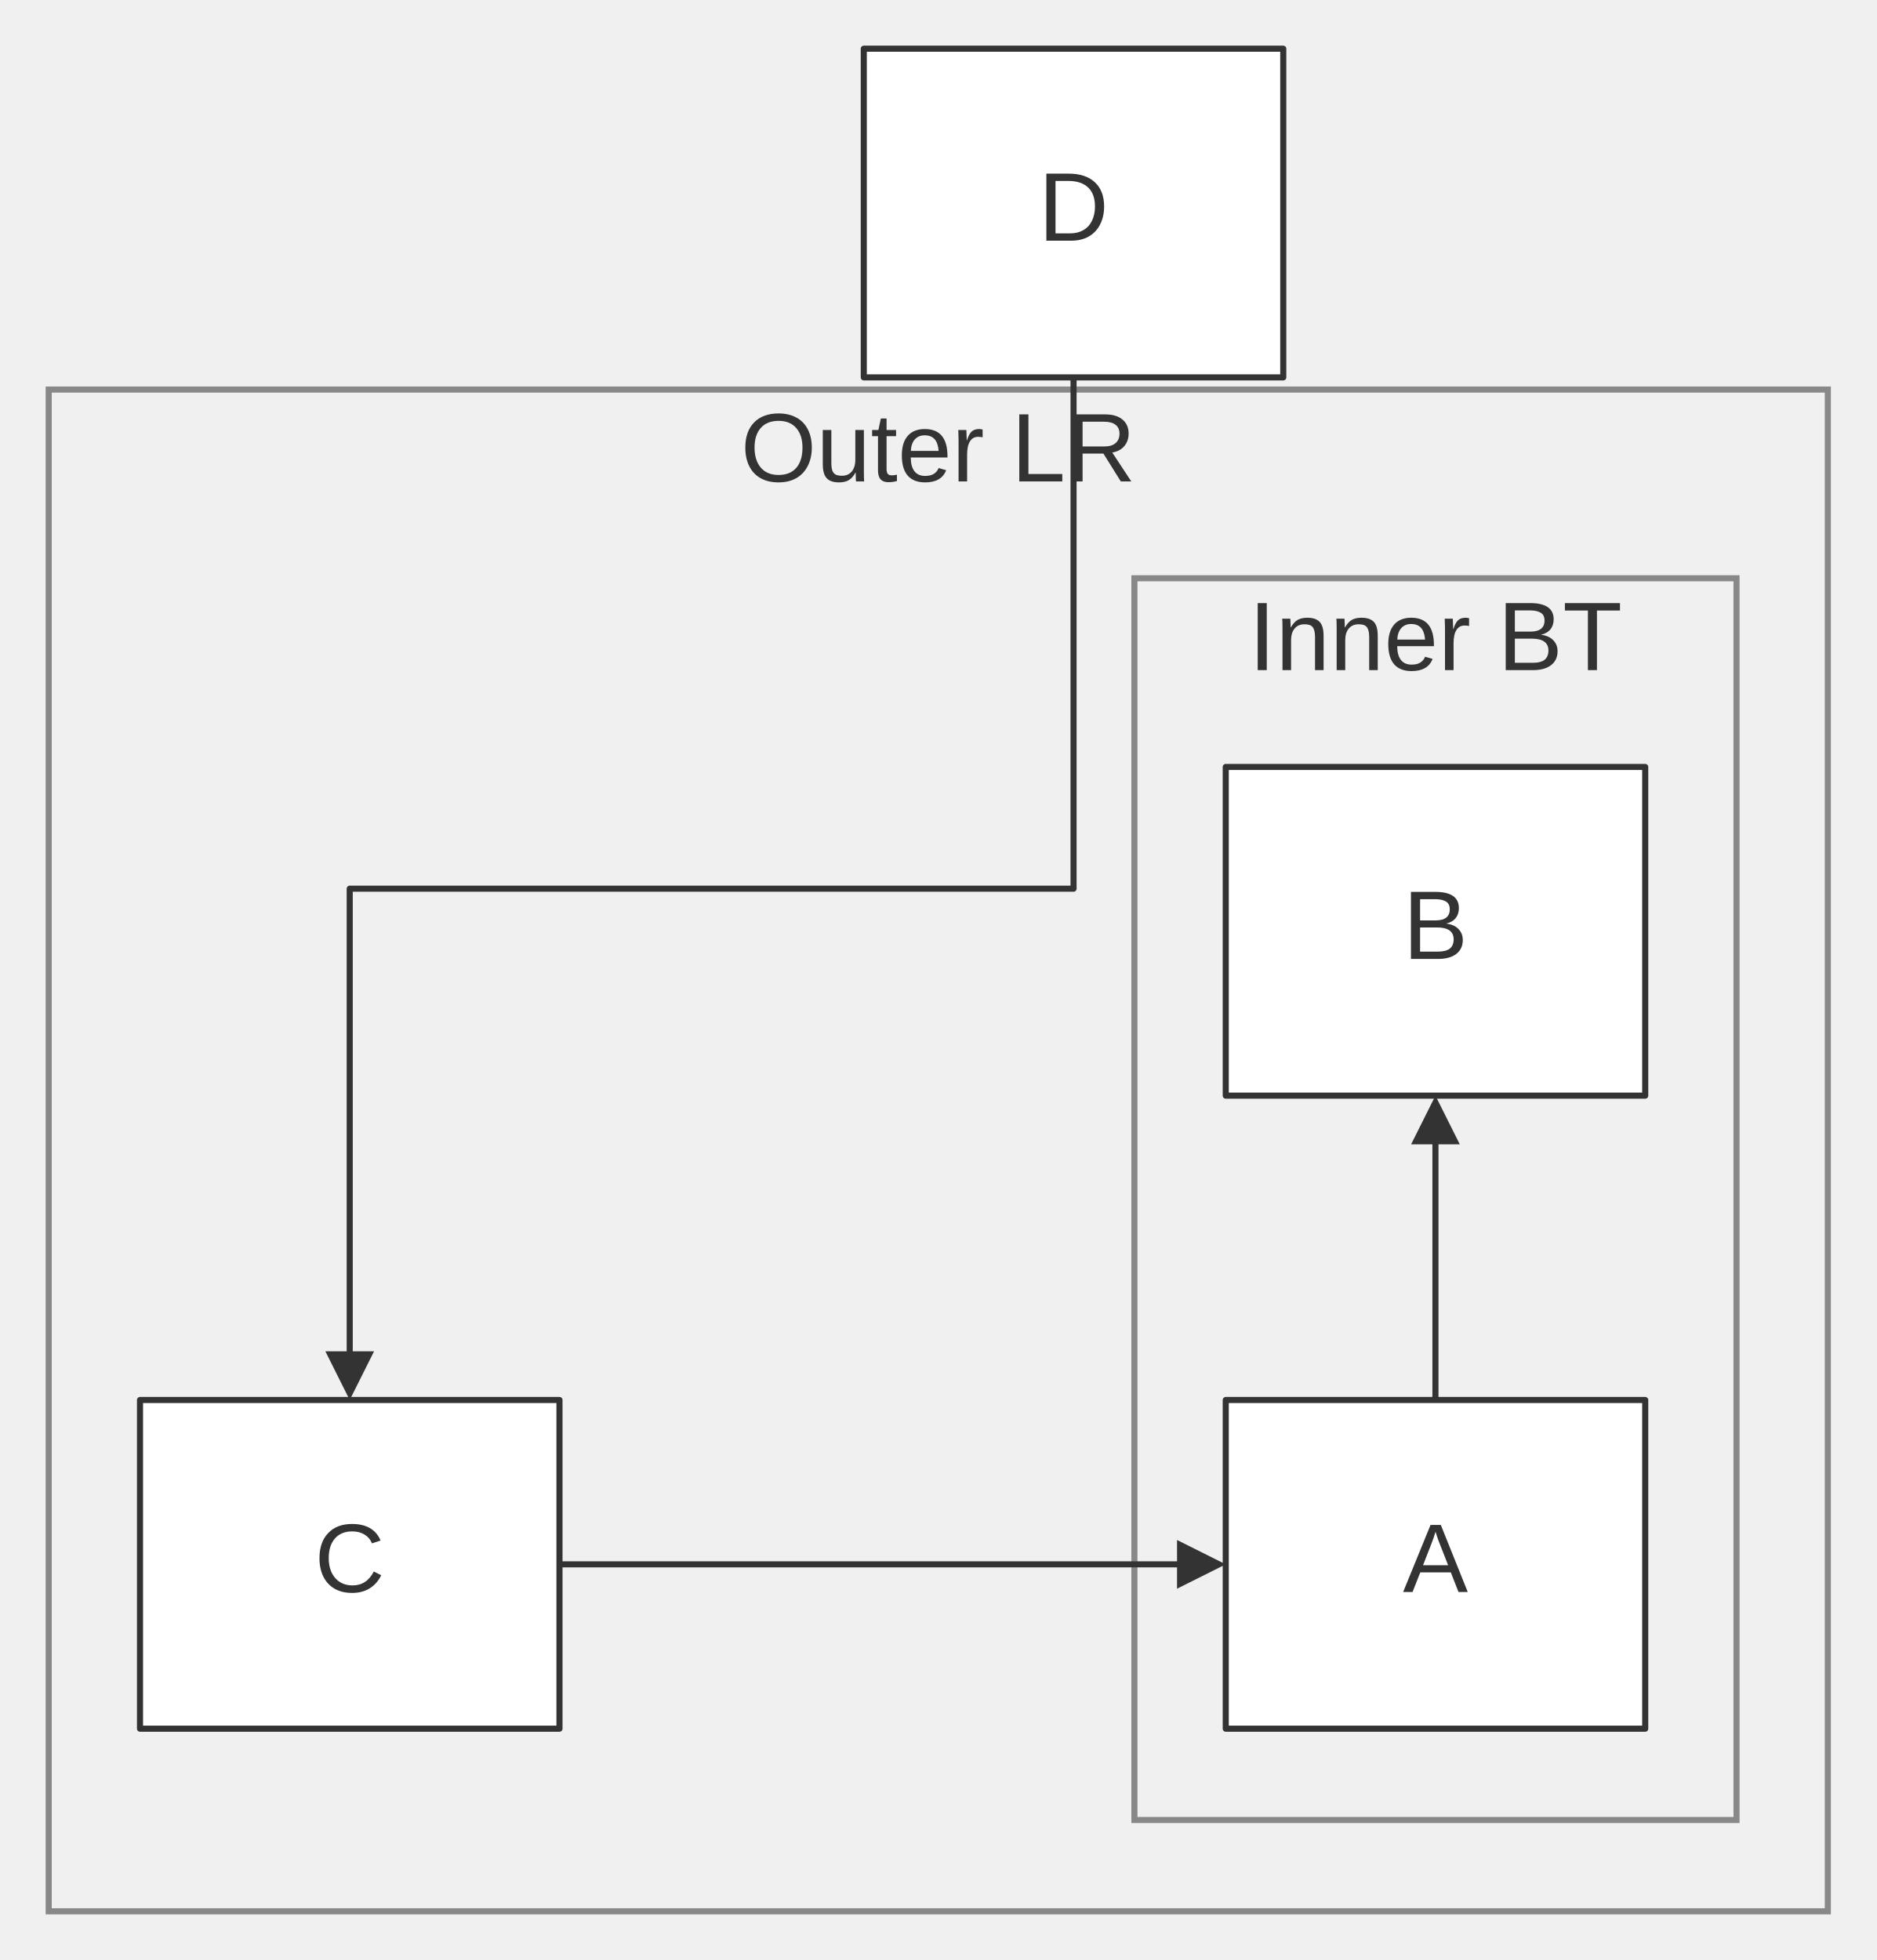
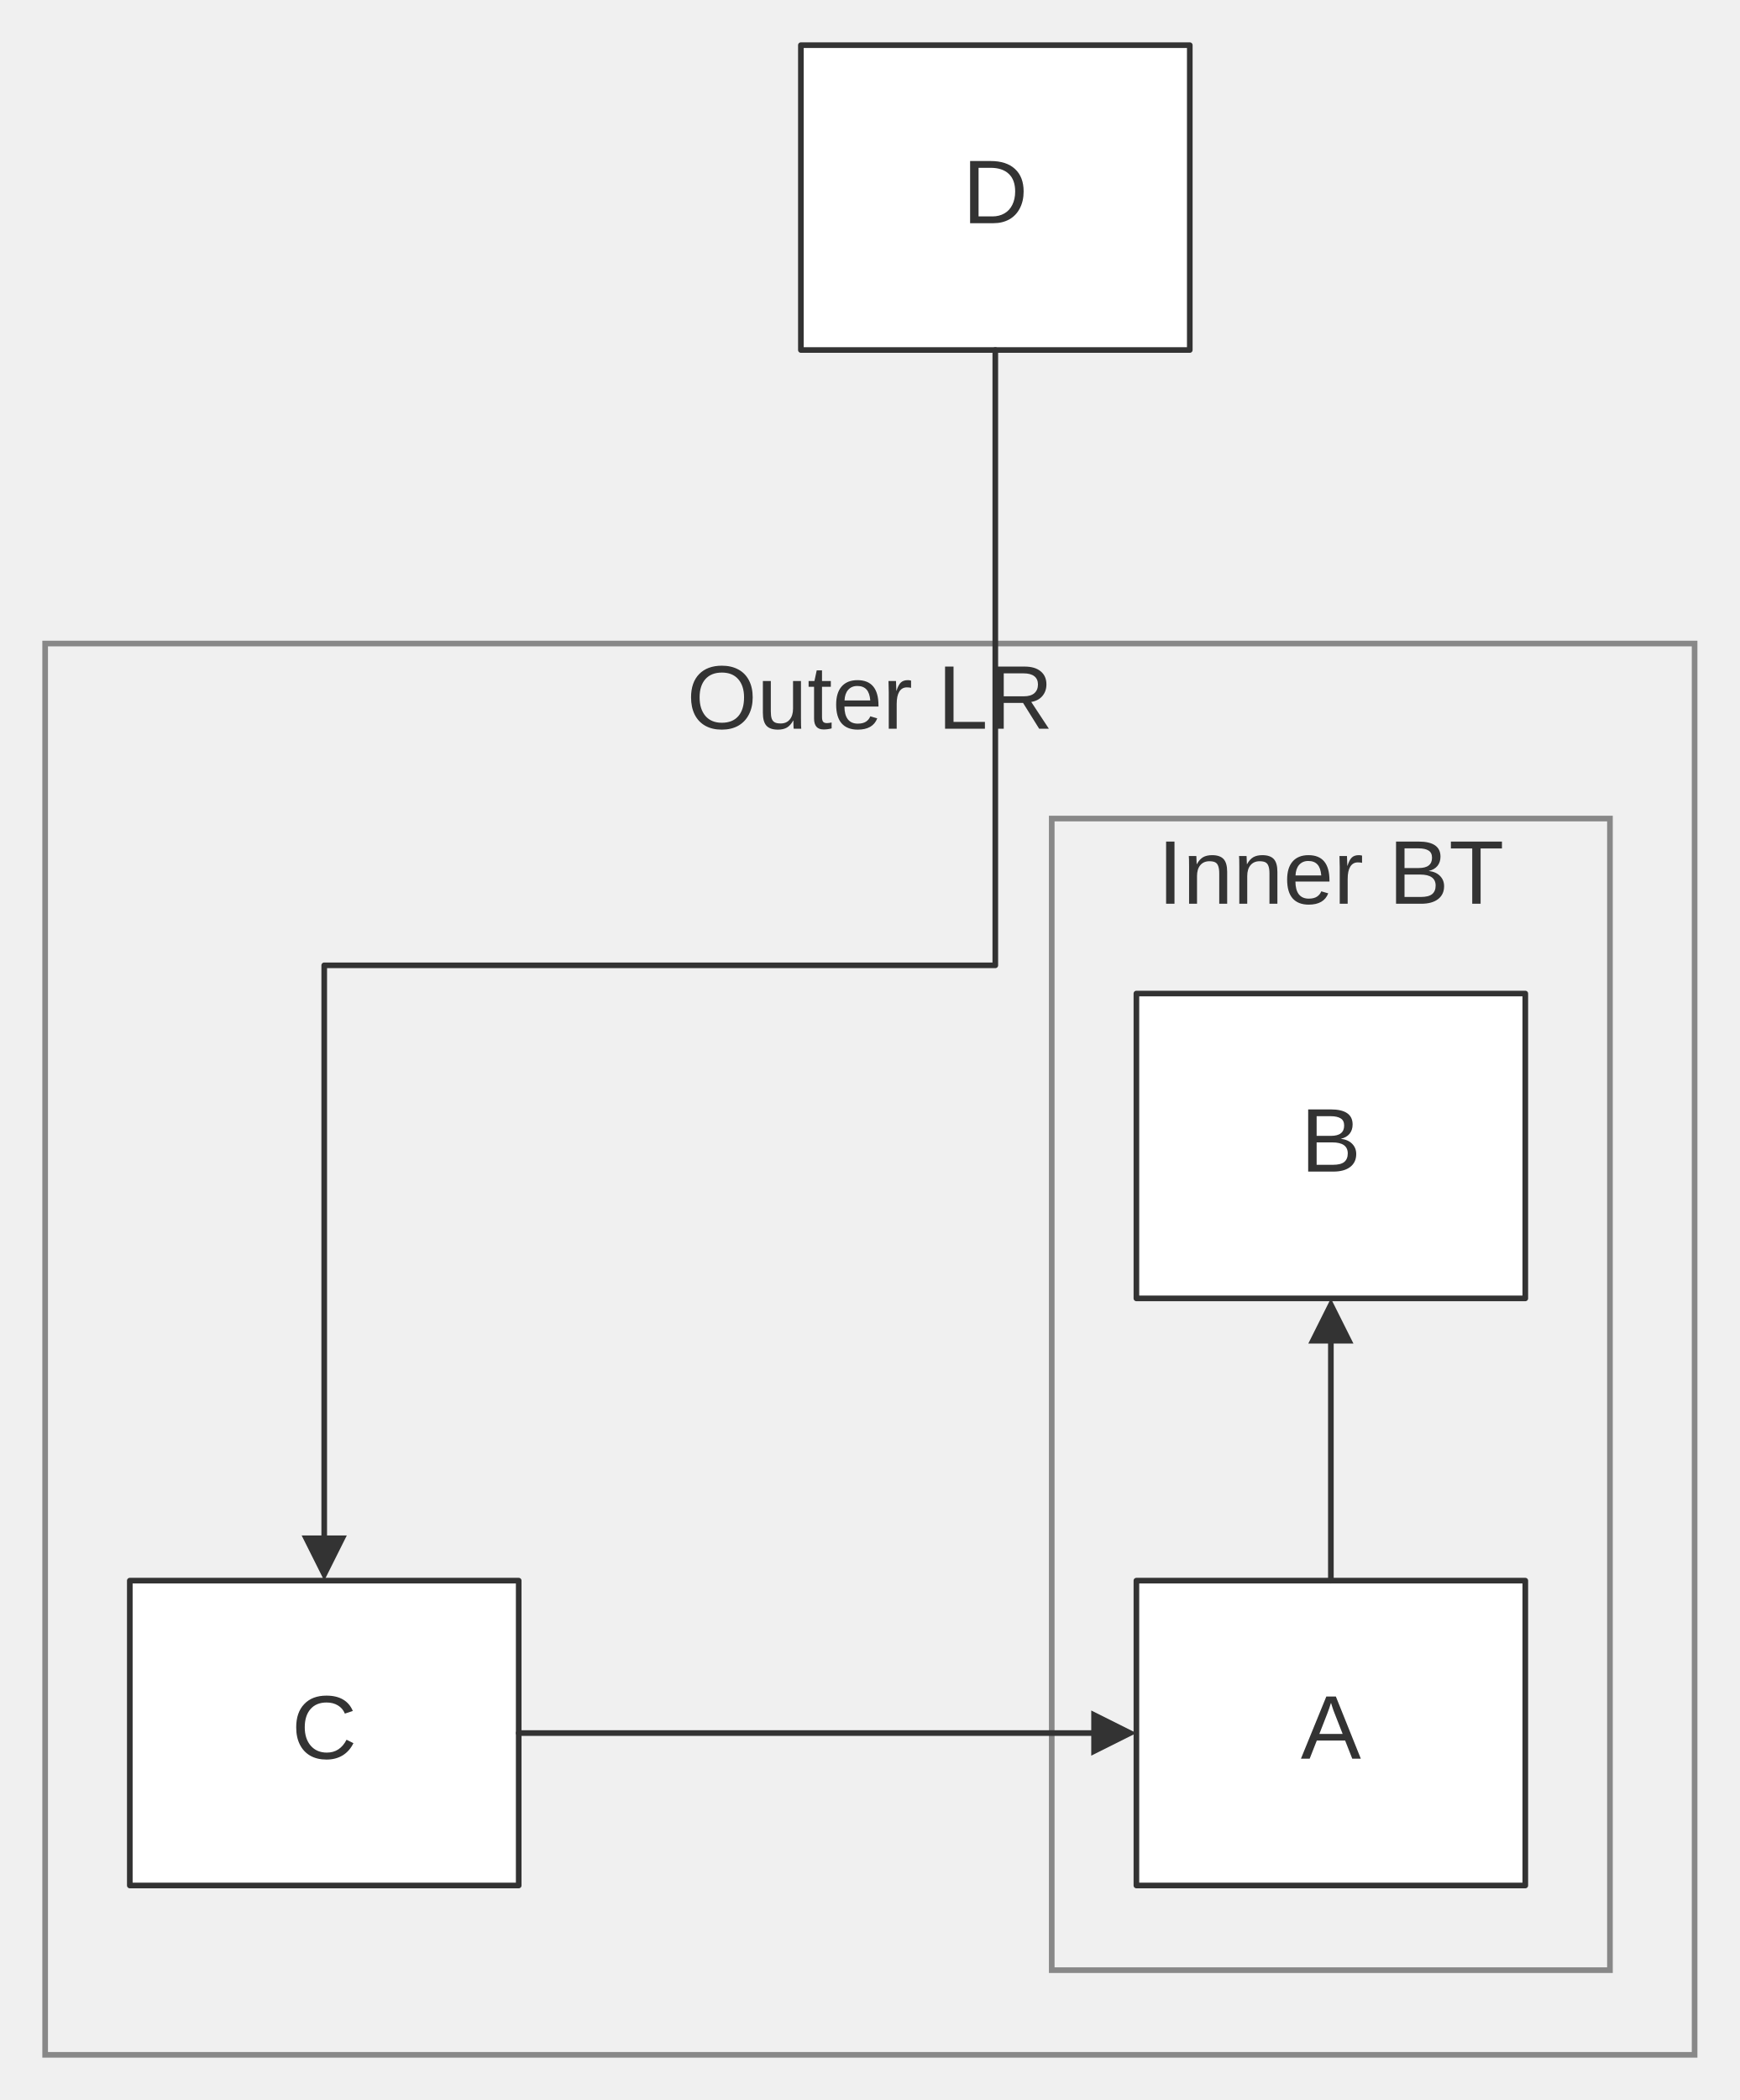
- <svg xmlns="http://www.w3.org/2000/svg" width="100%" viewBox="0 0 308.27 322.00" style="max-width: 308.27px; background-color: transparent;" font-family="&quot;trebuchet ms&quot;, verdana, arial, sans-serif" font-size="16.00">
+ <svg xmlns="http://www.w3.org/2000/svg" width="100%" viewBox="0 0 308.27 372.00" style="max-width: 308.27px; background-color: transparent;" font-family="&quot;trebuchet ms&quot;, verdana, arial, sans-serif" font-size="16.00">
  <defs>
    <marker id="arrowhead" viewBox="0 0 10.00 10.00" refX="5.00" refY="5.00" markerWidth="8.00" markerHeight="8.00" orient="auto-start-reverse" markerUnits="userSpaceOnUse">
      <path d="M 0 0 L 10.00 5.00 L 0 10.00 z" fill="#333" />
    </marker>
    <marker id="crosshead" viewBox="0 0 11.00 11.00" refX="12.00" refY="5.20" markerWidth="11.00" markerHeight="11.00" orient="auto-start-reverse" markerUnits="userSpaceOnUse">
      <path d="M 1,1 l 9,9 M 10,1 l -9,9" stroke="#333" stroke-width="2" />
    </marker>
    <marker id="circlehead" viewBox="0 0 10.00 10.00" refX="11.00" refY="5.00" markerWidth="11.00" markerHeight="11.00" orient="auto-start-reverse" markerUnits="userSpaceOnUse">
      <circle cx="5" cy="5" r="5" stroke="#333" stroke-width="1" fill="#333" />
    </marker>
    <marker id="open-arrowhead" viewBox="0 0 10.00 10.00" refX="5.00" refY="5.00" markerWidth="8.00" markerHeight="8.00" orient="auto-start-reverse" markerUnits="userSpaceOnUse">
      <polygon points="0,0 10.00,5.00 0,10.00" fill="white" stroke="#333" stroke-width="1" />
    </marker>
    <marker id="diamondhead" viewBox="0 0 12.00 12.00" refX="6.00" refY="6.00" markerWidth="12.00" markerHeight="12.00" orient="auto-start-reverse" markerUnits="userSpaceOnUse">
      <polygon points="0,6.00 6.00,0 12.00,6.00 6.00,12.00" fill="#333" />
    </marker>
    <marker id="open-diamondhead" viewBox="0 0 12.00 12.00" refX="6.00" refY="6.00" markerWidth="12.00" markerHeight="12.00" orient="auto-start-reverse" markerUnits="userSpaceOnUse">
      <polygon points="0,6.00 6.00,0 12.00,6.00 6.00,12.00" fill="white" stroke="#333" stroke-width="1" />
    </marker>
  </defs>
-   <g transform="translate(29.45,0.00)">
+   <g transform="translate(-30.00,0.00)">
    <g class="clusters">
-       <rect class="subgraph" x="-21.45" y="64.00" width="292.27" height="250.00" fill="none" stroke="#888" stroke-width="1.00" />
-       <text x="124.68" y="68.00" text-anchor="middle" dominant-baseline="hanging" fill="#333">Outer LR</text>
-       <rect class="subgraph" x="156.91" y="95.00" width="98.91" height="204.00" fill="none" stroke="#888" stroke-width="1.00" />
-       <text x="206.36" y="99.00" text-anchor="middle" dominant-baseline="hanging" fill="#333">Inner BT</text>
+       <rect class="subgraph" x="38.00" y="114.00" width="292.27" height="250.00" fill="none" stroke="#888" stroke-width="1.00" />
+       <text x="184.14" y="118.00" text-anchor="middle" dominant-baseline="hanging" fill="#333">Outer LR</text>
+       <rect class="subgraph" x="216.36" y="145.00" width="98.91" height="204.00" fill="none" stroke="#888" stroke-width="1.00" />
+       <text x="265.82" y="149.00" text-anchor="middle" dominant-baseline="hanging" fill="#333">Inner BT</text>
+     </g>
+     <g class="nodes">
+       <rect x="231.36" y="280.00" width="68.91" height="54.00" fill="white" stroke="#333" stroke-width="1.00" stroke-linejoin="round" />
+       <text x="265.82" y="307.00" text-anchor="middle" dominant-baseline="middle" fill="#333">A</text>
+       <rect x="231.36" y="176.00" width="68.91" height="54.00" fill="white" stroke="#333" stroke-width="1.00" stroke-linejoin="round" />
+       <text x="265.82" y="203.00" text-anchor="middle" dominant-baseline="middle" fill="#333">B</text>
+       <rect x="53.00" y="280.00" width="68.91" height="54.00" fill="white" stroke="#333" stroke-width="1.00" stroke-linejoin="round" />
+       <text x="87.45" y="307.00" text-anchor="middle" dominant-baseline="middle" fill="#333">C</text>
+       <rect x="171.91" y="8.00" width="68.91" height="54.00" fill="white" stroke="#333" stroke-width="1.00" stroke-linejoin="round" />
+       <text x="206.36" y="35.00" text-anchor="middle" dominant-baseline="middle" fill="#333">D</text>
    </g>
    <g class="edgePaths">
-       <path d="M206.36,230.00 L206.36,184.00" stroke="#333" stroke-width="1.00" fill="none" stroke-linecap="round" stroke-linejoin="round" marker-end="url(#arrowhead)" />
-       <path d="M62.45,257.00 L167.91,257.00" stroke="#333" stroke-width="1.00" fill="none" stroke-linecap="round" stroke-linejoin="round" marker-end="url(#arrowhead)" />
-       <path d="M146.91,62.00 L146.91,146.00 L28.00,146.00 L28.00,226.00" stroke="#333" stroke-width="1.00" fill="none" stroke-linecap="round" stroke-linejoin="round" marker-end="url(#arrowhead)" />
+       <path d="M265.82,280.00 L265.82,234.00" stroke="#333" stroke-width="1.00" fill="none" stroke-linecap="round" stroke-linejoin="round" marker-end="url(#arrowhead)" />
+       <path d="M121.91,307.00 L227.36,307.00" stroke="#333" stroke-width="1.00" fill="none" stroke-linecap="round" stroke-linejoin="round" marker-end="url(#arrowhead)" />
+       <path d="M206.36,62.00 L206.36,171.00 L87.45,171.00 L87.45,276.00" stroke="#333" stroke-width="1.00" fill="none" stroke-linecap="round" stroke-linejoin="round" marker-end="url(#arrowhead)" />
    </g>
    <g class="edgeLabels">
    </g>
-     <g class="nodes">
-       <rect x="171.91" y="230.00" width="68.91" height="54.00" fill="white" stroke="#333" stroke-width="1.00" stroke-linejoin="round" />
-       <text x="206.36" y="257.00" text-anchor="middle" dominant-baseline="middle" fill="#333">A</text>
-       <rect x="171.91" y="126.00" width="68.91" height="54.00" fill="white" stroke="#333" stroke-width="1.00" stroke-linejoin="round" />
-       <text x="206.36" y="153.00" text-anchor="middle" dominant-baseline="middle" fill="#333">B</text>
-       <rect x="-6.45" y="230.00" width="68.91" height="54.00" fill="white" stroke="#333" stroke-width="1.00" stroke-linejoin="round" />
-       <text x="28.00" y="257.00" text-anchor="middle" dominant-baseline="middle" fill="#333">C</text>
-       <rect x="112.45" y="8.00" width="68.91" height="54.00" fill="white" stroke="#333" stroke-width="1.00" stroke-linejoin="round" />
-       <text x="146.91" y="35.00" text-anchor="middle" dominant-baseline="middle" fill="#333">D</text>
-     </g>
  </g>
</svg>
